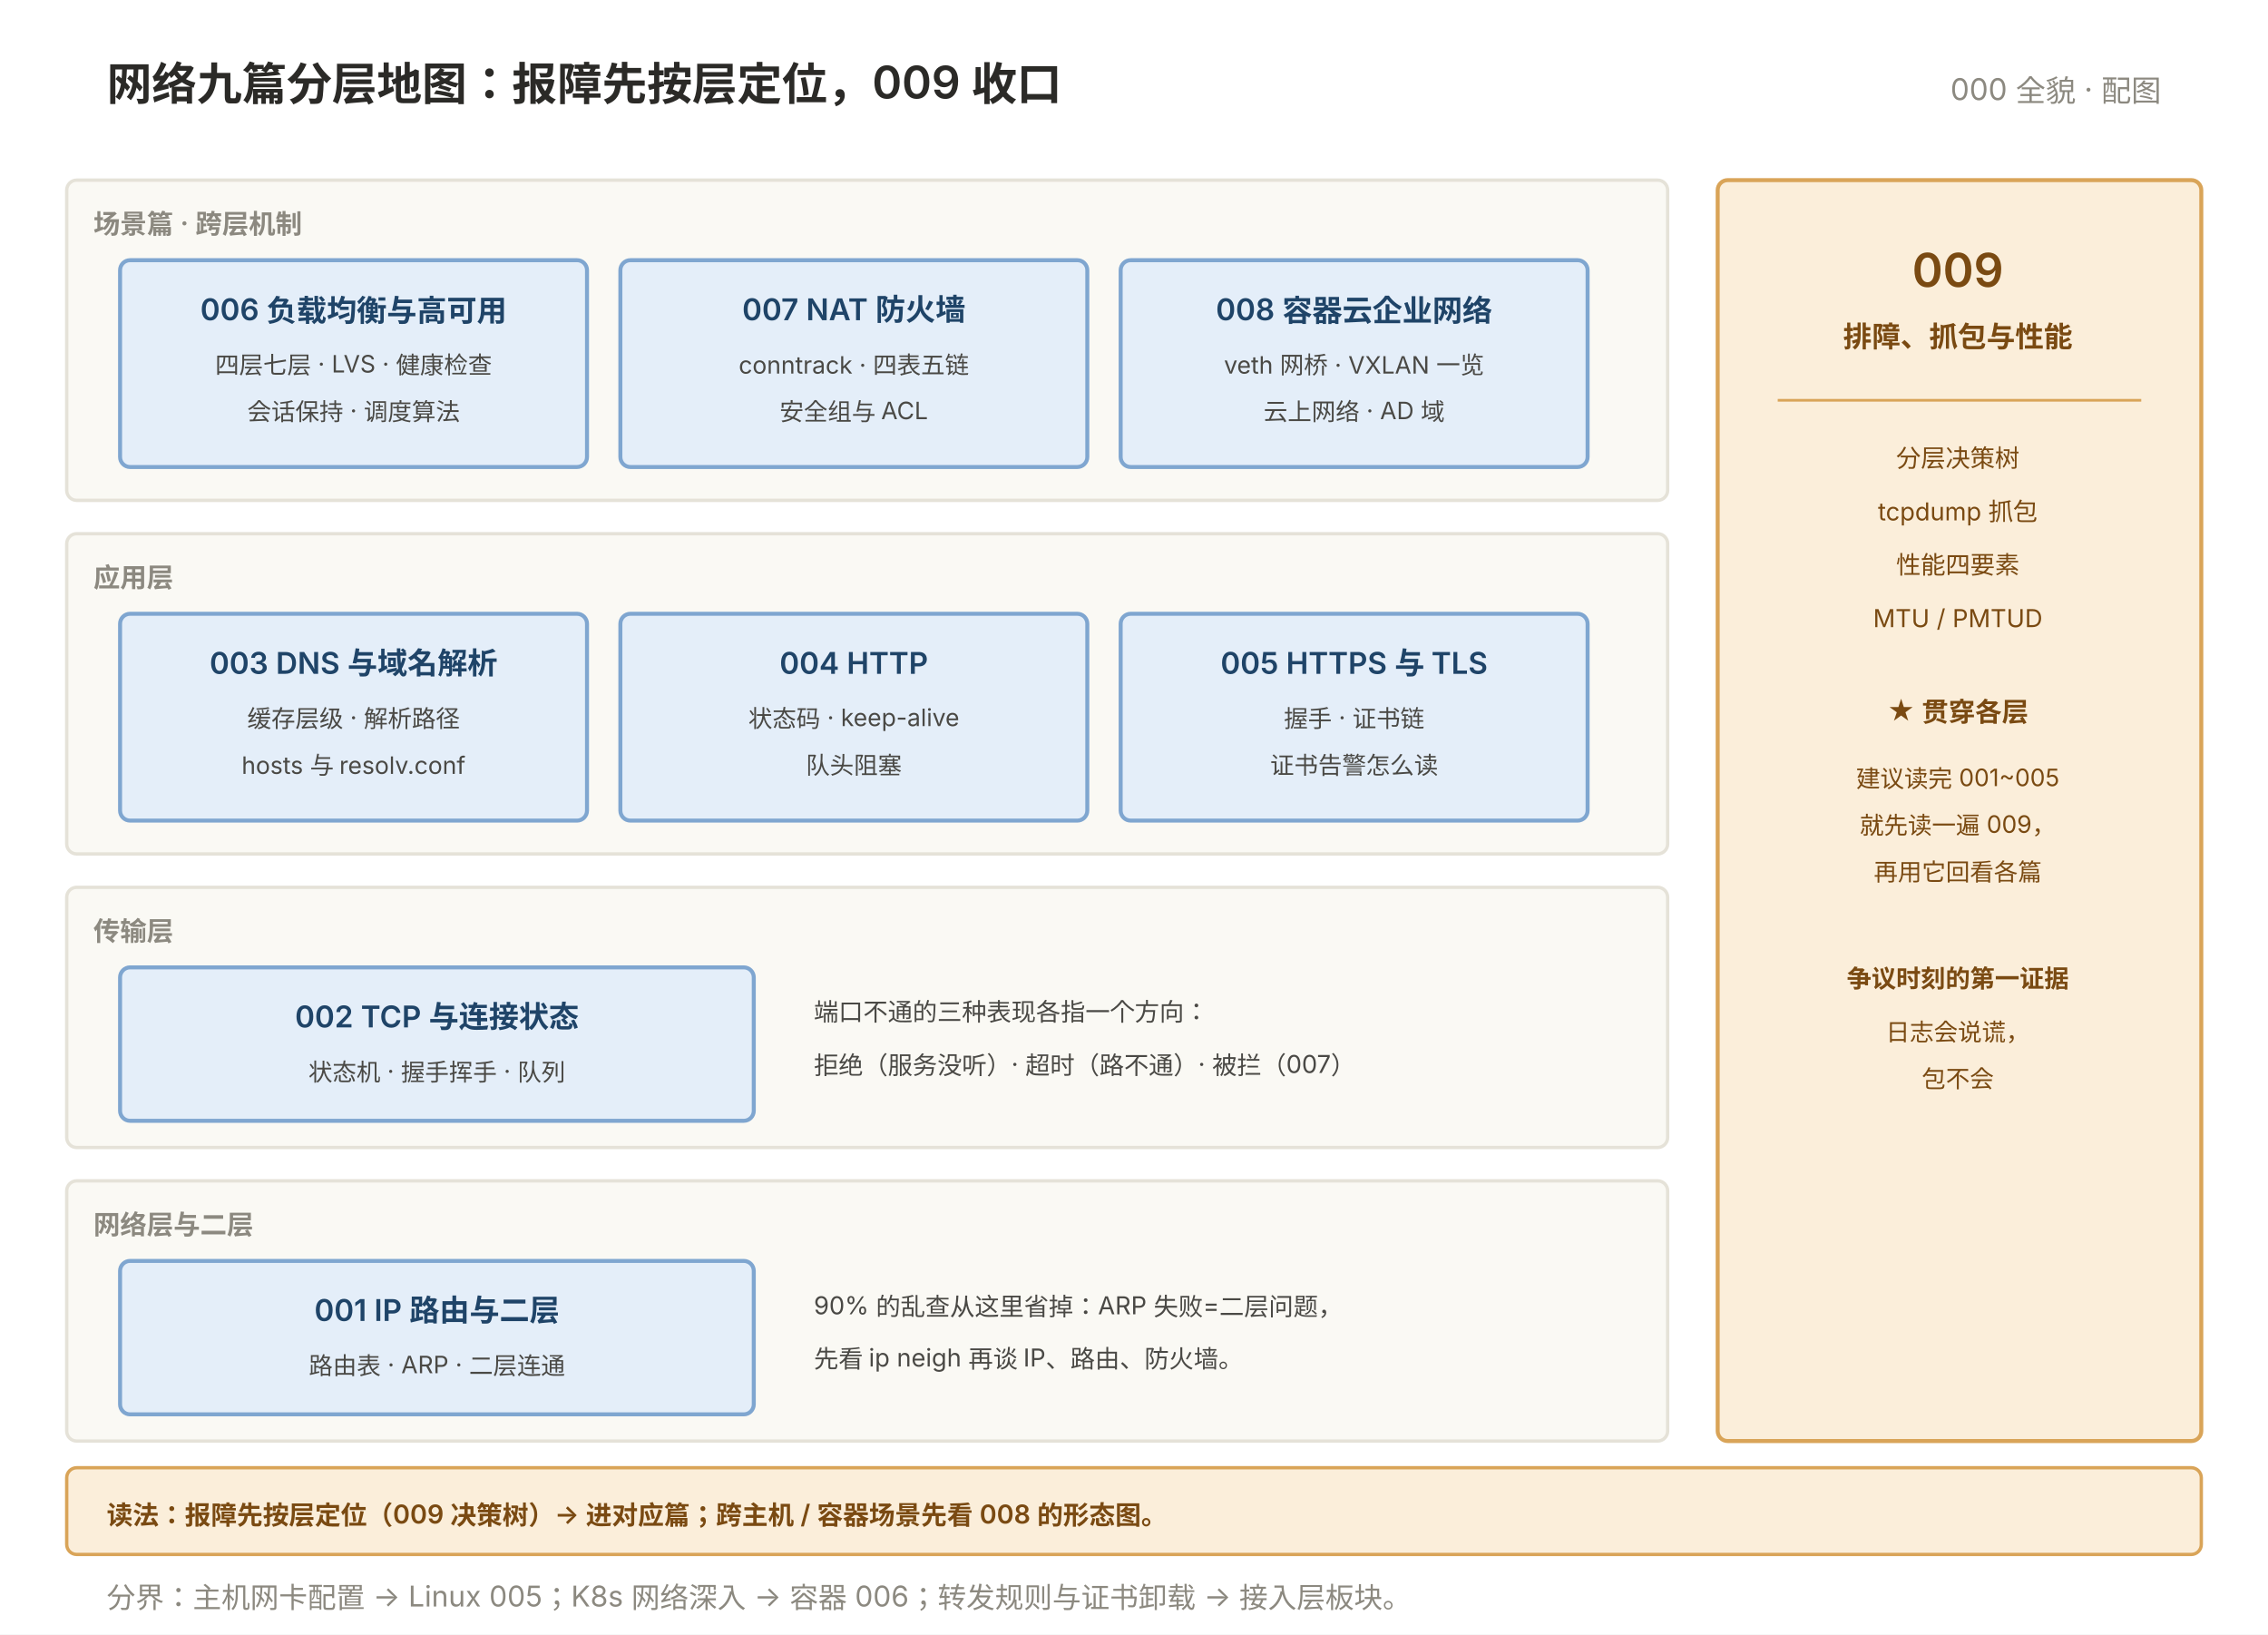
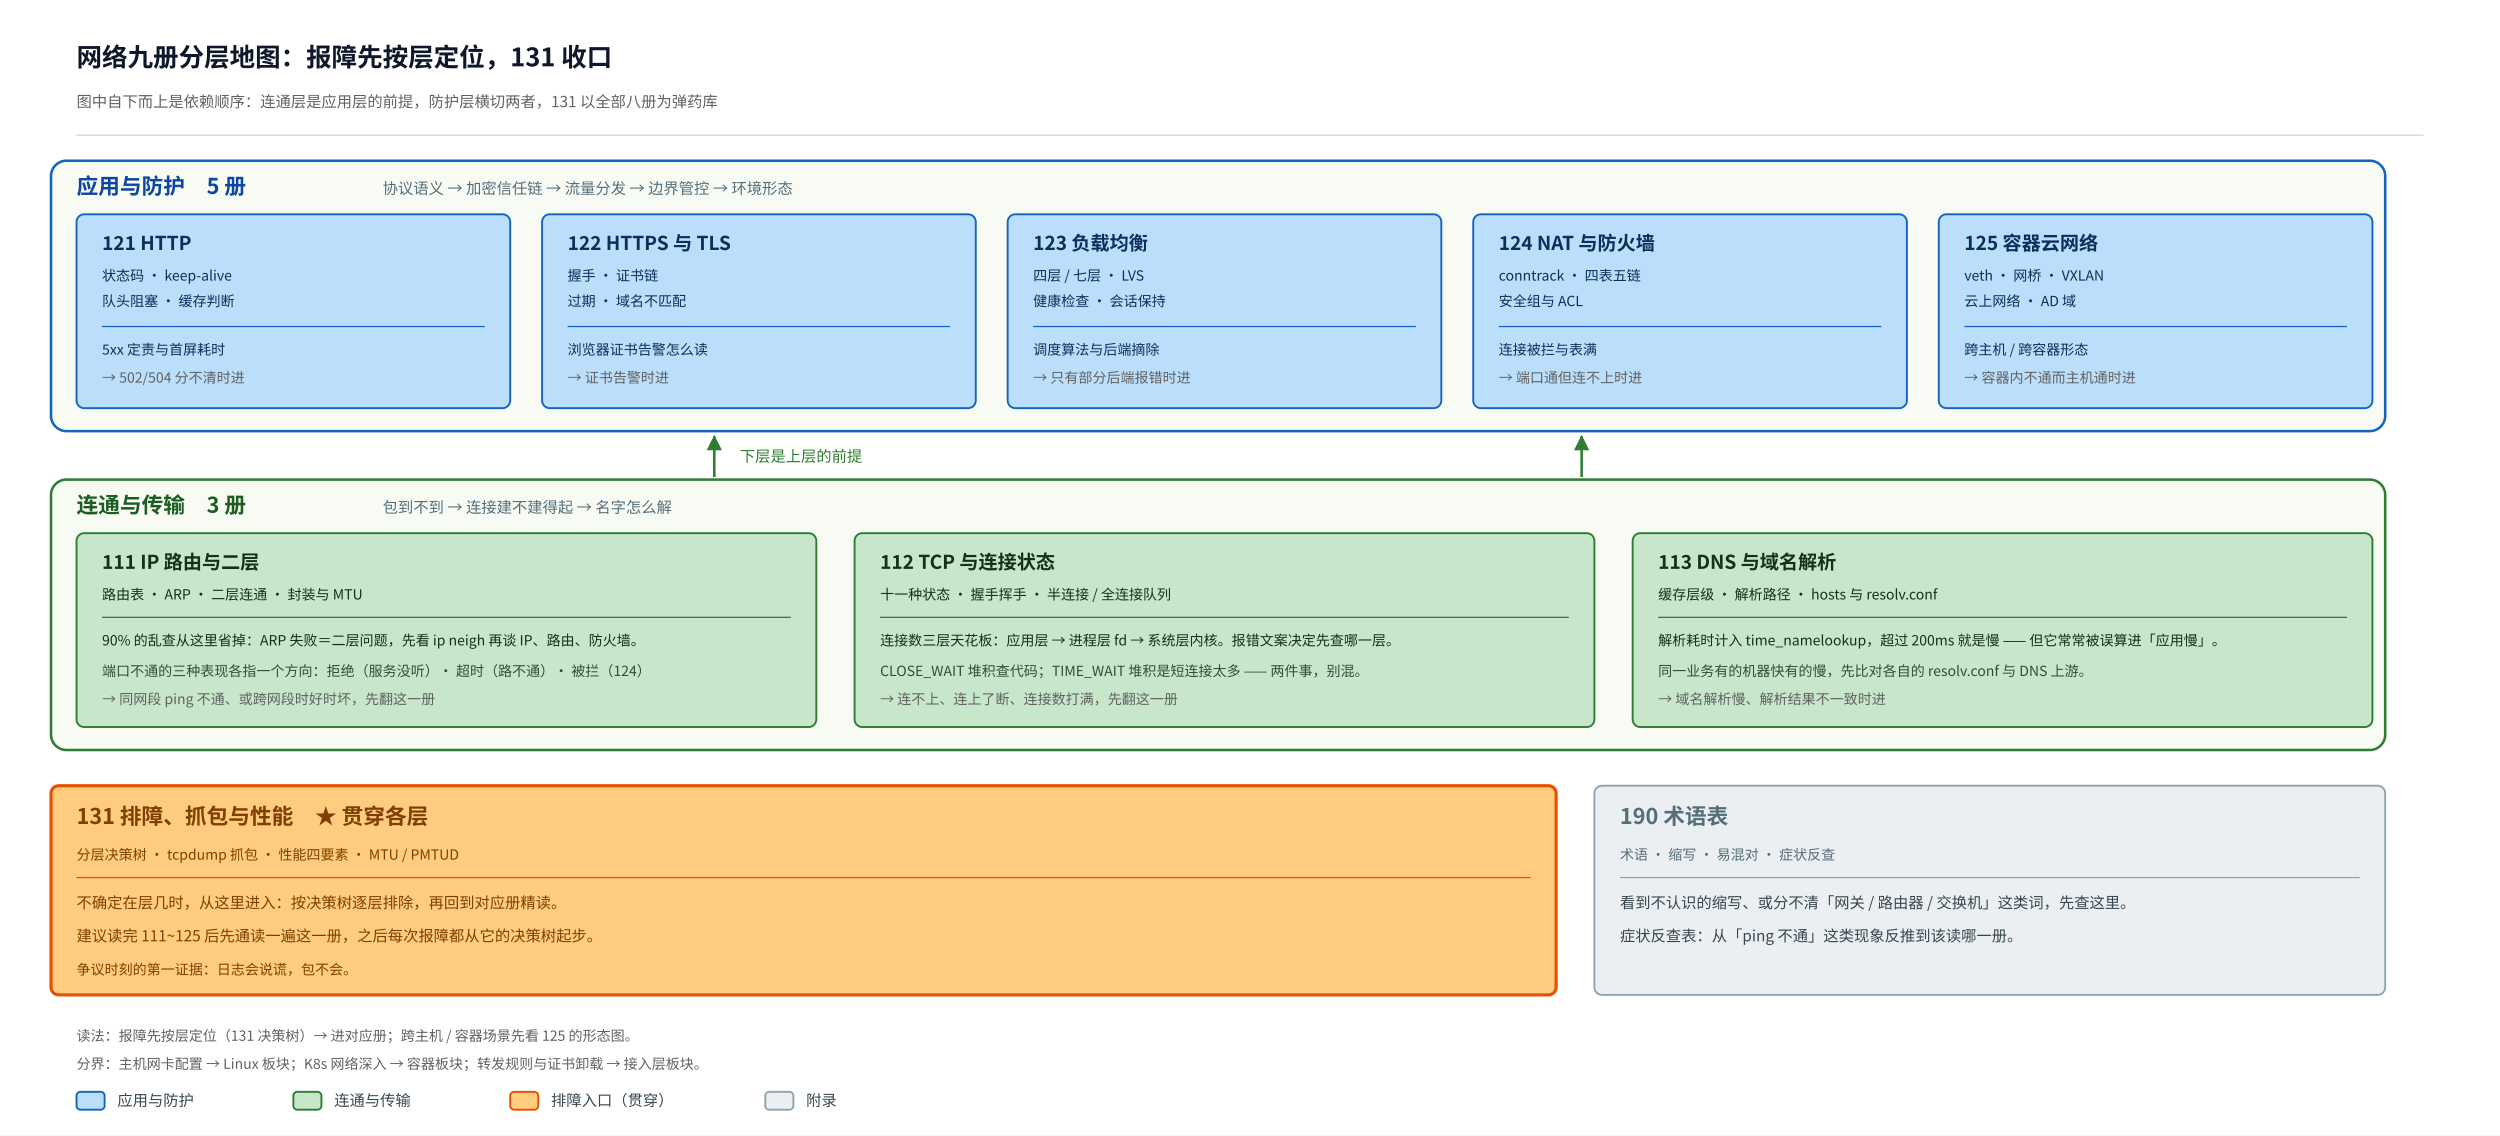
- <svg xmlns="http://www.w3.org/2000/svg" viewBox="0 0 1200 864.71" width="1200" height="864.71" font-family="-apple-system, 'Segoe UI', 'Microsoft YaHei', 'PingFang SC', sans-serif">
-   <g transform="scale(1.764706)">
-     <rect width="680" height="490" fill="#FFFFFF" />
-     <text x="32" y="30" font-size="13.5" font-weight="600" fill="#2B2A27">网络九篇分层地图：报障先按层定位，009 收口</text>
-     <text x="648" y="30" font-size="9" fill="#8C8980" text-anchor="end">000 全貌 · 配图</text>
-     <rect x="20" y="54" width="480" height="96" rx="3" fill="#FAF9F4" stroke="#E5E2D8" stroke-width="1" />
-     <text x="28" y="70" font-size="8" font-weight="600" fill="#8C8980">场景篇 · 跨层机制</text>
-     <rect x="36" y="78" width="140" height="62" rx="3" fill="#E4EEF9" stroke="#7FA6D0" stroke-width="1.2" />
-     <text x="106" y="96" font-size="9" font-weight="600" fill="#1F4468" text-anchor="middle">006 负载均衡与高可用</text>
-     <text x="106" y="112" font-size="7.2" fill="#4A4945" text-anchor="middle">四层七层 · LVS · 健康检查</text>
-     <text x="106" y="126" font-size="7.2" fill="#4A4945" text-anchor="middle">会话保持 · 调度算法</text>
-     <rect x="186" y="78" width="140" height="62" rx="3" fill="#E4EEF9" stroke="#7FA6D0" stroke-width="1.2" />
-     <text x="256" y="96" font-size="9" font-weight="600" fill="#1F4468" text-anchor="middle">007 NAT 防火墙</text>
-     <text x="256" y="112" font-size="7.2" fill="#4A4945" text-anchor="middle">conntrack · 四表五链</text>
-     <text x="256" y="126" font-size="7.2" fill="#4A4945" text-anchor="middle">安全组与 ACL</text>
-     <rect x="336" y="78" width="140" height="62" rx="3" fill="#E4EEF9" stroke="#7FA6D0" stroke-width="1.2" />
-     <text x="406" y="96" font-size="9" font-weight="600" fill="#1F4468" text-anchor="middle">008 容器云企业网络</text>
-     <text x="406" y="112" font-size="7.2" fill="#4A4945" text-anchor="middle">veth 网桥 · VXLAN 一览</text>
-     <text x="406" y="126" font-size="7.2" fill="#4A4945" text-anchor="middle">云上网络 · AD 域</text>
-     <rect x="20" y="160" width="480" height="96" rx="3" fill="#FAF9F4" stroke="#E5E2D8" stroke-width="1" />
-     <text x="28" y="176" font-size="8" font-weight="600" fill="#8C8980">应用层</text>
-     <rect x="36" y="184" width="140" height="62" rx="3" fill="#E4EEF9" stroke="#7FA6D0" stroke-width="1.2" />
-     <text x="106" y="202" font-size="9" font-weight="600" fill="#1F4468" text-anchor="middle">003 DNS 与域名解析</text>
-     <text x="106" y="218" font-size="7.2" fill="#4A4945" text-anchor="middle">缓存层级 · 解析路径</text>
-     <text x="106" y="232" font-size="7.2" fill="#4A4945" text-anchor="middle">hosts 与 resolv.conf</text>
-     <rect x="186" y="184" width="140" height="62" rx="3" fill="#E4EEF9" stroke="#7FA6D0" stroke-width="1.2" />
-     <text x="256" y="202" font-size="9" font-weight="600" fill="#1F4468" text-anchor="middle">004 HTTP</text>
-     <text x="256" y="218" font-size="7.2" fill="#4A4945" text-anchor="middle">状态码 · keep-alive</text>
-     <text x="256" y="232" font-size="7.2" fill="#4A4945" text-anchor="middle">队头阻塞</text>
-     <rect x="336" y="184" width="140" height="62" rx="3" fill="#E4EEF9" stroke="#7FA6D0" stroke-width="1.2" />
-     <text x="406" y="202" font-size="9" font-weight="600" fill="#1F4468" text-anchor="middle">005 HTTPS 与 TLS</text>
-     <text x="406" y="218" font-size="7.2" fill="#4A4945" text-anchor="middle">握手 · 证书链</text>
-     <text x="406" y="232" font-size="7.2" fill="#4A4945" text-anchor="middle">证书告警怎么读</text>
-     <rect x="20" y="266" width="480" height="78" rx="3" fill="#FAF9F4" stroke="#E5E2D8" stroke-width="1" />
-     <text x="28" y="282" font-size="8" font-weight="600" fill="#8C8980">传输层</text>
-     <rect x="36" y="290" width="190" height="46" rx="3" fill="#E4EEF9" stroke="#7FA6D0" stroke-width="1.2" />
-     <text x="131" y="308" font-size="9" font-weight="600" fill="#1F4468" text-anchor="middle">002 TCP 与连接状态</text>
-     <text x="131" y="324" font-size="7.2" fill="#4A4945" text-anchor="middle">状态机 · 握手挥手 · 队列</text>
-     <text x="244" y="306" font-size="7.4" fill="#4A4945">端口不通的三种表现各指一个方向：</text>
-     <text x="244" y="322" font-size="7.4" fill="#4A4945">拒绝（服务没听）· 超时（路不通）· 被拦（007）</text>
-     <rect x="20" y="354" width="480" height="78" rx="3" fill="#FAF9F4" stroke="#E5E2D8" stroke-width="1" />
-     <text x="28" y="370" font-size="8" font-weight="600" fill="#8C8980">网络层与二层</text>
-     <rect x="36" y="378" width="190" height="46" rx="3" fill="#E4EEF9" stroke="#7FA6D0" stroke-width="1.2" />
-     <text x="131" y="396" font-size="9" font-weight="600" fill="#1F4468" text-anchor="middle">001 IP 路由与二层</text>
-     <text x="131" y="412" font-size="7.2" fill="#4A4945" text-anchor="middle">路由表 · ARP · 二层连通</text>
-     <text x="244" y="394" font-size="7.4" fill="#4A4945">90% 的乱查从这里省掉：ARP 失败=二层问题，</text>
-     <text x="244" y="410" font-size="7.4" fill="#4A4945">先看 ip neigh 再谈 IP、路由、防火墙。</text>
-     <rect x="515" y="54" width="145" height="378" rx="3" fill="#FBEEDA" stroke="#D9A458" stroke-width="1.2" />
-     <text x="587" y="86" font-size="14" font-weight="600" fill="#7A4A12" text-anchor="middle">009</text>
-     <text x="587" y="104" font-size="8.6" font-weight="600" fill="#7A4A12" text-anchor="middle">排障、抓包与性能</text>
-     <line x1="533" y1="120" x2="642" y2="120" stroke="#D9A458" stroke-width="0.8" />
-     <text x="587" y="140" font-size="7.4" fill="#7A4A12" text-anchor="middle">分层决策树</text>
-     <text x="587" y="156" font-size="7.4" fill="#7A4A12" text-anchor="middle">tcpdump 抓包</text>
-     <text x="587" y="172" font-size="7.4" fill="#7A4A12" text-anchor="middle">性能四要素</text>
-     <text x="587" y="188" font-size="7.4" fill="#7A4A12" text-anchor="middle">MTU / PMTUD</text>
-     <text x="587" y="216" font-size="8" font-weight="600" fill="#7A4A12" text-anchor="middle">★ 贯穿各层</text>
-     <text x="587" y="236" font-size="7.2" fill="#7A4A12" text-anchor="middle">建议读完 001~005</text>
-     <text x="587" y="250" font-size="7.2" fill="#7A4A12" text-anchor="middle">就先读一遍 009，</text>
-     <text x="587" y="264" font-size="7.2" fill="#7A4A12" text-anchor="middle">再用它回看各篇</text>
-     <text x="587" y="296" font-size="7.4" font-weight="600" fill="#7A4A12" text-anchor="middle">争议时刻的第一证据</text>
-     <text x="587" y="312" font-size="7.2" fill="#7A4A12" text-anchor="middle">日志会说谎，</text>
-     <text x="587" y="326" font-size="7.2" fill="#7A4A12" text-anchor="middle">包不会</text>
-     <rect x="20" y="440" width="640" height="26" rx="3" fill="#FBEEDA" stroke="#D9A458" stroke-width="1" />
-     <text x="32" y="457" font-size="7.8" font-weight="600" fill="#7A4A12">读法：报障先按层定位（009 决策树）→ 进对应篇；跨主机 / 容器场景先看 008 的形态图。</text>
-     <text x="32" y="482" font-size="8.6" fill="#8C8980">分界：主机网卡配置 → Linux 005；K8s 网络深入 → 容器 006；转发规则与证书卸载 → 接入层板块。</text>
-   </g>
+ <svg xmlns="http://www.w3.org/2000/svg" width="1960" height="890" viewBox="0 0 1960 890">
+   <defs>
+     <marker id="arrowGreen" markerWidth="12" markerHeight="12" refX="11" refY="6" orient="auto" markerUnits="userSpaceOnUse">
+       <path d="M 0 0 L 12 6 L 0 12 z" fill="#2e7d32" />
+     </marker>
+     <marker id="arrowGray" markerWidth="12" markerHeight="12" refX="11" refY="6" orient="auto" markerUnits="userSpaceOnUse">
+       <path d="M 0 0 L 12 6 L 0 12 z" fill="#607d8b" />
+     </marker>
+   </defs>
+   <rect x="0" y="0" width="1960" height="890" fill="#ffffff" />
+   <text x="60" y="52" font-size="20" font-weight="bold" fill="#0f172a" font-family="Microsoft YaHei, PingFang SC, Noto Sans CJK SC, sans-serif">网络九册分层地图：报障先按层定位，131 收口</text>
+   <text x="60" y="84" font-size="12" fill="#616161" font-family="Microsoft YaHei, PingFang SC, Noto Sans CJK SC, sans-serif">图中自下而上是依赖顺序：连通层是应用层的前提，防护层横切两者，131 以全部八册为弹药库</text>
+   <line x1="60" y1="106" x2="1900" y2="106" stroke="#cfd8dc" stroke-width="1" />
+   <rect x="40" y="126" width="1830" height="212" rx="12" fill="#f1f8e9" fill-opacity="0.55" stroke="#1565c0" stroke-width="2" />
+   <text x="60" y="152" font-size="17" font-weight="bold" fill="#0d47a1" font-family="Microsoft YaHei, PingFang SC, Noto Sans CJK SC, sans-serif">应用与防护　5 册</text>
+   <text x="300" y="152" font-size="12" fill="#546e7a" font-family="Microsoft YaHei, PingFang SC, Noto Sans CJK SC, sans-serif">协议语义 → 加密信任链 → 流量分发 → 边界管控 → 环境形态</text>
+   <rect x="60" y="168" width="340" height="152" rx="6" fill="#bbdefb" stroke="#1565c0" stroke-width="1.5" />
+   <text x="80" y="196" font-size="15" font-weight="bold" fill="#0d2f5c" font-family="Microsoft YaHei, PingFang SC, Noto Sans CJK SC, sans-serif">121 HTTP</text>
+   <text x="80" y="220" font-size="11" fill="#0d2f5c" font-family="Microsoft YaHei, PingFang SC, Noto Sans CJK SC, sans-serif">状态码 · keep-alive</text>
+   <text x="80" y="240" font-size="11" fill="#0d2f5c" font-family="Microsoft YaHei, PingFang SC, Noto Sans CJK SC, sans-serif">队头阻塞 · 缓存判断</text>
+   <line x1="80" y1="256" x2="380" y2="256" stroke="#1565c0" stroke-width="1" />
+   <text x="80" y="278" font-size="11" fill="#0d2f5c" font-family="Microsoft YaHei, PingFang SC, Noto Sans CJK SC, sans-serif">5xx 定责与首屏耗时</text>
+   <text x="80" y="300" font-size="11" fill="#616161" font-family="Microsoft YaHei, PingFang SC, Noto Sans CJK SC, sans-serif">→ 502/504 分不清时进</text>
+   <rect x="425" y="168" width="340" height="152" rx="6" fill="#bbdefb" stroke="#1565c0" stroke-width="1.5" />
+   <text x="445" y="196" font-size="15" font-weight="bold" fill="#0d2f5c" font-family="Microsoft YaHei, PingFang SC, Noto Sans CJK SC, sans-serif">122 HTTPS 与 TLS</text>
+   <text x="445" y="220" font-size="11" fill="#0d2f5c" font-family="Microsoft YaHei, PingFang SC, Noto Sans CJK SC, sans-serif">握手 · 证书链</text>
+   <text x="445" y="240" font-size="11" fill="#0d2f5c" font-family="Microsoft YaHei, PingFang SC, Noto Sans CJK SC, sans-serif">过期 · 域名不匹配</text>
+   <line x1="445" y1="256" x2="745" y2="256" stroke="#1565c0" stroke-width="1" />
+   <text x="445" y="278" font-size="11" fill="#0d2f5c" font-family="Microsoft YaHei, PingFang SC, Noto Sans CJK SC, sans-serif">浏览器证书告警怎么读</text>
+   <text x="445" y="300" font-size="11" fill="#616161" font-family="Microsoft YaHei, PingFang SC, Noto Sans CJK SC, sans-serif">→ 证书告警时进</text>
+   <rect x="790" y="168" width="340" height="152" rx="6" fill="#bbdefb" stroke="#1565c0" stroke-width="1.5" />
+   <text x="810" y="196" font-size="15" font-weight="bold" fill="#0d2f5c" font-family="Microsoft YaHei, PingFang SC, Noto Sans CJK SC, sans-serif">123 负载均衡</text>
+   <text x="810" y="220" font-size="11" fill="#0d2f5c" font-family="Microsoft YaHei, PingFang SC, Noto Sans CJK SC, sans-serif">四层 / 七层 · LVS</text>
+   <text x="810" y="240" font-size="11" fill="#0d2f5c" font-family="Microsoft YaHei, PingFang SC, Noto Sans CJK SC, sans-serif">健康检查 · 会话保持</text>
+   <line x1="810" y1="256" x2="1110" y2="256" stroke="#1565c0" stroke-width="1" />
+   <text x="810" y="278" font-size="11" fill="#0d2f5c" font-family="Microsoft YaHei, PingFang SC, Noto Sans CJK SC, sans-serif">调度算法与后端摘除</text>
+   <text x="810" y="300" font-size="11" fill="#616161" font-family="Microsoft YaHei, PingFang SC, Noto Sans CJK SC, sans-serif">→ 只有部分后端报错时进</text>
+   <rect x="1155" y="168" width="340" height="152" rx="6" fill="#bbdefb" stroke="#1565c0" stroke-width="1.5" />
+   <text x="1175" y="196" font-size="15" font-weight="bold" fill="#0d2f5c" font-family="Microsoft YaHei, PingFang SC, Noto Sans CJK SC, sans-serif">124 NAT 与防火墙</text>
+   <text x="1175" y="220" font-size="11" fill="#0d2f5c" font-family="Microsoft YaHei, PingFang SC, Noto Sans CJK SC, sans-serif">conntrack · 四表五链</text>
+   <text x="1175" y="240" font-size="11" fill="#0d2f5c" font-family="Microsoft YaHei, PingFang SC, Noto Sans CJK SC, sans-serif">安全组与 ACL</text>
+   <line x1="1175" y1="256" x2="1475" y2="256" stroke="#1565c0" stroke-width="1" />
+   <text x="1175" y="278" font-size="11" fill="#0d2f5c" font-family="Microsoft YaHei, PingFang SC, Noto Sans CJK SC, sans-serif">连接被拦与表满</text>
+   <text x="1175" y="300" font-size="11" fill="#616161" font-family="Microsoft YaHei, PingFang SC, Noto Sans CJK SC, sans-serif">→ 端口通但连不上时进</text>
+   <rect x="1520" y="168" width="340" height="152" rx="6" fill="#bbdefb" stroke="#1565c0" stroke-width="1.5" />
+   <text x="1540" y="196" font-size="15" font-weight="bold" fill="#0d2f5c" font-family="Microsoft YaHei, PingFang SC, Noto Sans CJK SC, sans-serif">125 容器云网络</text>
+   <text x="1540" y="220" font-size="11" fill="#0d2f5c" font-family="Microsoft YaHei, PingFang SC, Noto Sans CJK SC, sans-serif">veth · 网桥 · VXLAN</text>
+   <text x="1540" y="240" font-size="11" fill="#0d2f5c" font-family="Microsoft YaHei, PingFang SC, Noto Sans CJK SC, sans-serif">云上网络 · AD 域</text>
+   <line x1="1540" y1="256" x2="1840" y2="256" stroke="#1565c0" stroke-width="1" />
+   <text x="1540" y="278" font-size="11" fill="#0d2f5c" font-family="Microsoft YaHei, PingFang SC, Noto Sans CJK SC, sans-serif">跨主机 / 跨容器形态</text>
+   <text x="1540" y="300" font-size="11" fill="#616161" font-family="Microsoft YaHei, PingFang SC, Noto Sans CJK SC, sans-serif">→ 容器内不通而主机通时进</text>
+   <line x1="560" y1="374" x2="560" y2="342" stroke="#2e7d32" stroke-width="2" marker-end="url(#arrowGreen)" />
+   <line x1="1240" y1="374" x2="1240" y2="342" stroke="#2e7d32" stroke-width="2" marker-end="url(#arrowGreen)" />
+   <text x="580" y="362" font-size="12" fill="#2e7d32" font-family="Microsoft YaHei, PingFang SC, Noto Sans CJK SC, sans-serif">下层是上层的前提</text>
+   <rect x="40" y="376" width="1830" height="212" rx="12" fill="#f1f8e9" fill-opacity="0.55" stroke="#2e7d32" stroke-width="2" />
+   <text x="60" y="402" font-size="17" font-weight="bold" fill="#1b5e20" font-family="Microsoft YaHei, PingFang SC, Noto Sans CJK SC, sans-serif">连通与传输　3 册</text>
+   <text x="300" y="402" font-size="12" fill="#546e7a" font-family="Microsoft YaHei, PingFang SC, Noto Sans CJK SC, sans-serif">包到不到 → 连接建不建得起 → 名字怎么解</text>
+   <rect x="60" y="418" width="580" height="152" rx="6" fill="#c8e6c9" stroke="#2e7d32" stroke-width="1.5" />
+   <text x="80" y="446" font-size="15" font-weight="bold" fill="#123314" font-family="Microsoft YaHei, PingFang SC, Noto Sans CJK SC, sans-serif">111 IP 路由与二层</text>
+   <text x="80" y="470" font-size="11" fill="#123314" font-family="Microsoft YaHei, PingFang SC, Noto Sans CJK SC, sans-serif">路由表 · ARP · 二层连通 · 封装与 MTU</text>
+   <line x1="80" y1="484" x2="620" y2="484" stroke="#2e7d32" stroke-width="1" />
+   <text x="80" y="506" font-size="11" fill="#123314" font-family="Microsoft YaHei, PingFang SC, Noto Sans CJK SC, sans-serif">90% 的乱查从这里省掉：ARP 失败＝二层问题，先看 ip neigh 再谈 IP、路由、防火墙。</text>
+   <text x="80" y="530" font-size="11" fill="#2e5230" font-family="Microsoft YaHei, PingFang SC, Noto Sans CJK SC, sans-serif">端口不通的三种表现各指一个方向：拒绝（服务没听）· 超时（路不通）· 被拦（124）</text>
+   <text x="80" y="552" font-size="11" fill="#616161" font-family="Microsoft YaHei, PingFang SC, Noto Sans CJK SC, sans-serif">→ 同网段 ping 不通、或跨网段时好时坏，先翻这一册</text>
+   <rect x="670" y="418" width="580" height="152" rx="6" fill="#c8e6c9" stroke="#2e7d32" stroke-width="1.5" />
+   <text x="690" y="446" font-size="15" font-weight="bold" fill="#123314" font-family="Microsoft YaHei, PingFang SC, Noto Sans CJK SC, sans-serif">112 TCP 与连接状态</text>
+   <text x="690" y="470" font-size="11" fill="#123314" font-family="Microsoft YaHei, PingFang SC, Noto Sans CJK SC, sans-serif">十一种状态 · 握手挥手 · 半连接 / 全连接队列</text>
+   <line x1="690" y1="484" x2="1230" y2="484" stroke="#2e7d32" stroke-width="1" />
+   <text x="690" y="506" font-size="11" fill="#123314" font-family="Microsoft YaHei, PingFang SC, Noto Sans CJK SC, sans-serif">连接数三层天花板：应用层 → 进程层 fd → 系统层内核。报错文案决定先查哪一层。</text>
+   <text x="690" y="530" font-size="11" fill="#2e5230" font-family="Microsoft YaHei, PingFang SC, Noto Sans CJK SC, sans-serif">CLOSE_WAIT 堆积查代码；TIME_WAIT 堆积是短连接太多 —— 两件事，别混。</text>
+   <text x="690" y="552" font-size="11" fill="#616161" font-family="Microsoft YaHei, PingFang SC, Noto Sans CJK SC, sans-serif">→ 连不上、连上了断、连接数打满，先翻这一册</text>
+   <rect x="1280" y="418" width="580" height="152" rx="6" fill="#c8e6c9" stroke="#2e7d32" stroke-width="1.5" />
+   <text x="1300" y="446" font-size="15" font-weight="bold" fill="#123314" font-family="Microsoft YaHei, PingFang SC, Noto Sans CJK SC, sans-serif">113 DNS 与域名解析</text>
+   <text x="1300" y="470" font-size="11" fill="#123314" font-family="Microsoft YaHei, PingFang SC, Noto Sans CJK SC, sans-serif">缓存层级 · 解析路径 · hosts 与 resolv.conf</text>
+   <line x1="1300" y1="484" x2="1840" y2="484" stroke="#2e7d32" stroke-width="1" />
+   <text x="1300" y="506" font-size="11" fill="#123314" font-family="Microsoft YaHei, PingFang SC, Noto Sans CJK SC, sans-serif">解析耗时计入 time_namelookup，超过 200ms 就是慢 —— 但它常常被误算进「应用慢」。</text>
+   <text x="1300" y="530" font-size="11" fill="#2e5230" font-family="Microsoft YaHei, PingFang SC, Noto Sans CJK SC, sans-serif">同一业务有的机器快有的慢，先比对各自的 resolv.conf 与 DNS 上游。</text>
+   <text x="1300" y="552" font-size="11" fill="#616161" font-family="Microsoft YaHei, PingFang SC, Noto Sans CJK SC, sans-serif">→ 域名解析慢、解析结果不一致时进</text>
+   <rect x="40" y="616" width="1180" height="164" rx="6" fill="#ffcc80" stroke="#e65100" stroke-width="2.5" />
+   <text x="60" y="646" font-size="17" font-weight="bold" fill="#7f3f00" font-family="Microsoft YaHei, PingFang SC, Noto Sans CJK SC, sans-serif">131 排障、抓包与性能　★ 贯穿各层</text>
+   <text x="60" y="674" font-size="11" fill="#7f3f00" font-family="Microsoft YaHei, PingFang SC, Noto Sans CJK SC, sans-serif">分层决策树 · tcpdump 抓包 · 性能四要素 · MTU / PMTUD</text>
+   <line x1="60" y1="688" x2="1200" y2="688" stroke="#e65100" stroke-width="1" />
+   <text x="60" y="712" font-size="12" fill="#7f3f00" font-family="Microsoft YaHei, PingFang SC, Noto Sans CJK SC, sans-serif">不确定在层几时，从这里进入：按决策树逐层排除，再回到对应册精读。</text>
+   <text x="60" y="738" font-size="12" fill="#7f3f00" font-family="Microsoft YaHei, PingFang SC, Noto Sans CJK SC, sans-serif">建议读完 111~125 后先通读一遍这一册，之后每次报障都从它的决策树起步。</text>
+   <text x="60" y="764" font-size="11" fill="#7f3f00" font-family="Microsoft YaHei, PingFang SC, Noto Sans CJK SC, sans-serif">争议时刻的第一证据：日志会说谎，包不会。</text>
+   <rect x="1250" y="616" width="620" height="164" rx="6" fill="#eceff1" stroke="#90a4ae" stroke-width="1.5" />
+   <text x="1270" y="646" font-size="17" font-weight="bold" fill="#546e7a" font-family="Microsoft YaHei, PingFang SC, Noto Sans CJK SC, sans-serif">190 术语表</text>
+   <text x="1270" y="674" font-size="11" fill="#546e7a" font-family="Microsoft YaHei, PingFang SC, Noto Sans CJK SC, sans-serif">术语 · 缩写 · 易混对 · 症状反查</text>
+   <line x1="1270" y1="688" x2="1850" y2="688" stroke="#90a4ae" stroke-width="1" />
+   <text x="1270" y="712" font-size="12" fill="#37474f" font-family="Microsoft YaHei, PingFang SC, Noto Sans CJK SC, sans-serif">看到不认识的缩写、或分不清「网关 / 路由器 / 交换机」这类词，先查这里。</text>
+   <text x="1270" y="738" font-size="12" fill="#37474f" font-family="Microsoft YaHei, PingFang SC, Noto Sans CJK SC, sans-serif">症状反查表：从「ping 不通」这类现象反推到该读哪一册。</text>
+   <text x="60" y="816" font-size="11" fill="#616161" font-family="Microsoft YaHei, PingFang SC, Noto Sans CJK SC, sans-serif">读法：报障先按层定位（131 决策树）→ 进对应册；跨主机 / 容器场景先看 125 的形态图。</text>
+   <text x="60" y="838" font-size="11" fill="#616161" font-family="Microsoft YaHei, PingFang SC, Noto Sans CJK SC, sans-serif">分界：主机网卡配置 → Linux 板块；K8s 网络深入 → 容器板块；转发规则与证书卸载 → 接入层板块。</text>
+   <rect x="60" y="856" width="22" height="14" rx="3" fill="#bbdefb" stroke="#1565c0" stroke-width="1.5" />
+   <text x="92" y="867" font-size="12" fill="#37474f" font-family="Microsoft YaHei, PingFang SC, Noto Sans CJK SC, sans-serif">应用与防护</text>
+   <rect x="230" y="856" width="22" height="14" rx="3" fill="#c8e6c9" stroke="#2e7d32" stroke-width="1.5" />
+   <text x="262" y="867" font-size="12" fill="#37474f" font-family="Microsoft YaHei, PingFang SC, Noto Sans CJK SC, sans-serif">连通与传输</text>
+   <rect x="400" y="856" width="22" height="14" rx="3" fill="#ffcc80" stroke="#e65100" stroke-width="1.5" />
+   <text x="432" y="867" font-size="12" fill="#37474f" font-family="Microsoft YaHei, PingFang SC, Noto Sans CJK SC, sans-serif">排障入口（贯穿）</text>
+   <rect x="600" y="856" width="22" height="14" rx="3" fill="#eceff1" stroke="#90a4ae" stroke-width="1.5" />
+   <text x="632" y="867" font-size="12" fill="#37474f" font-family="Microsoft YaHei, PingFang SC, Noto Sans CJK SC, sans-serif">附录</text>
</svg>
